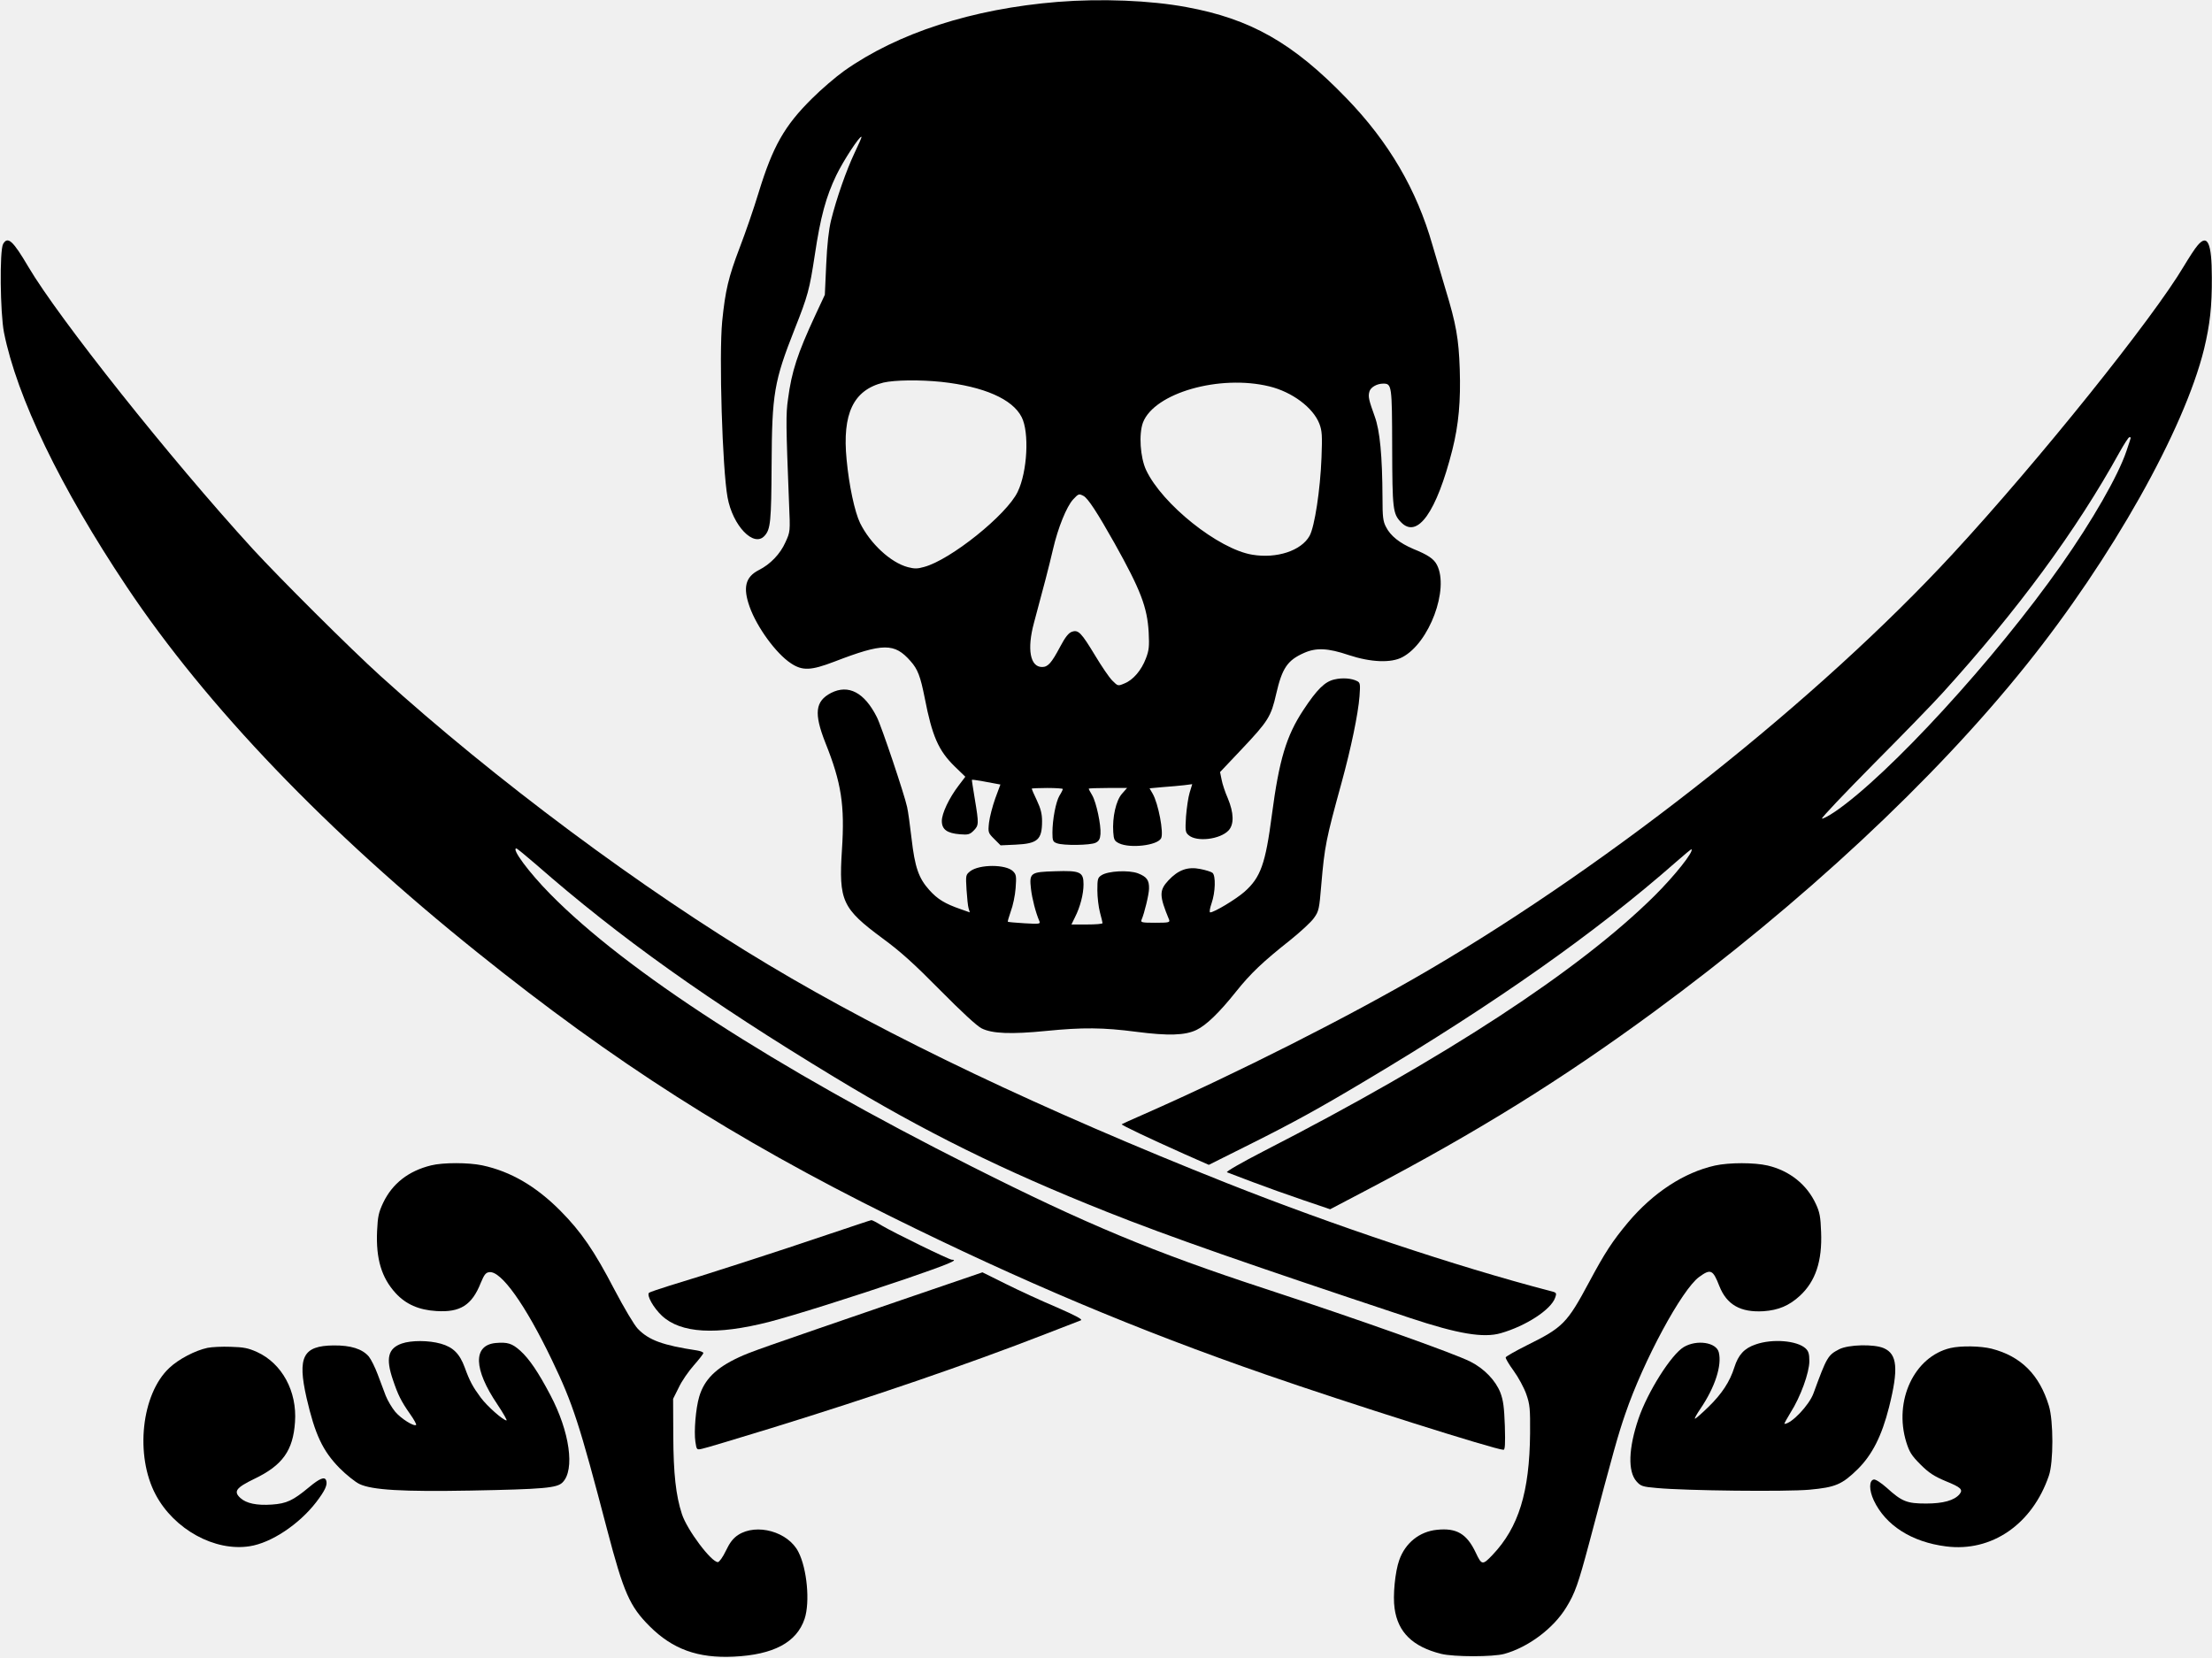
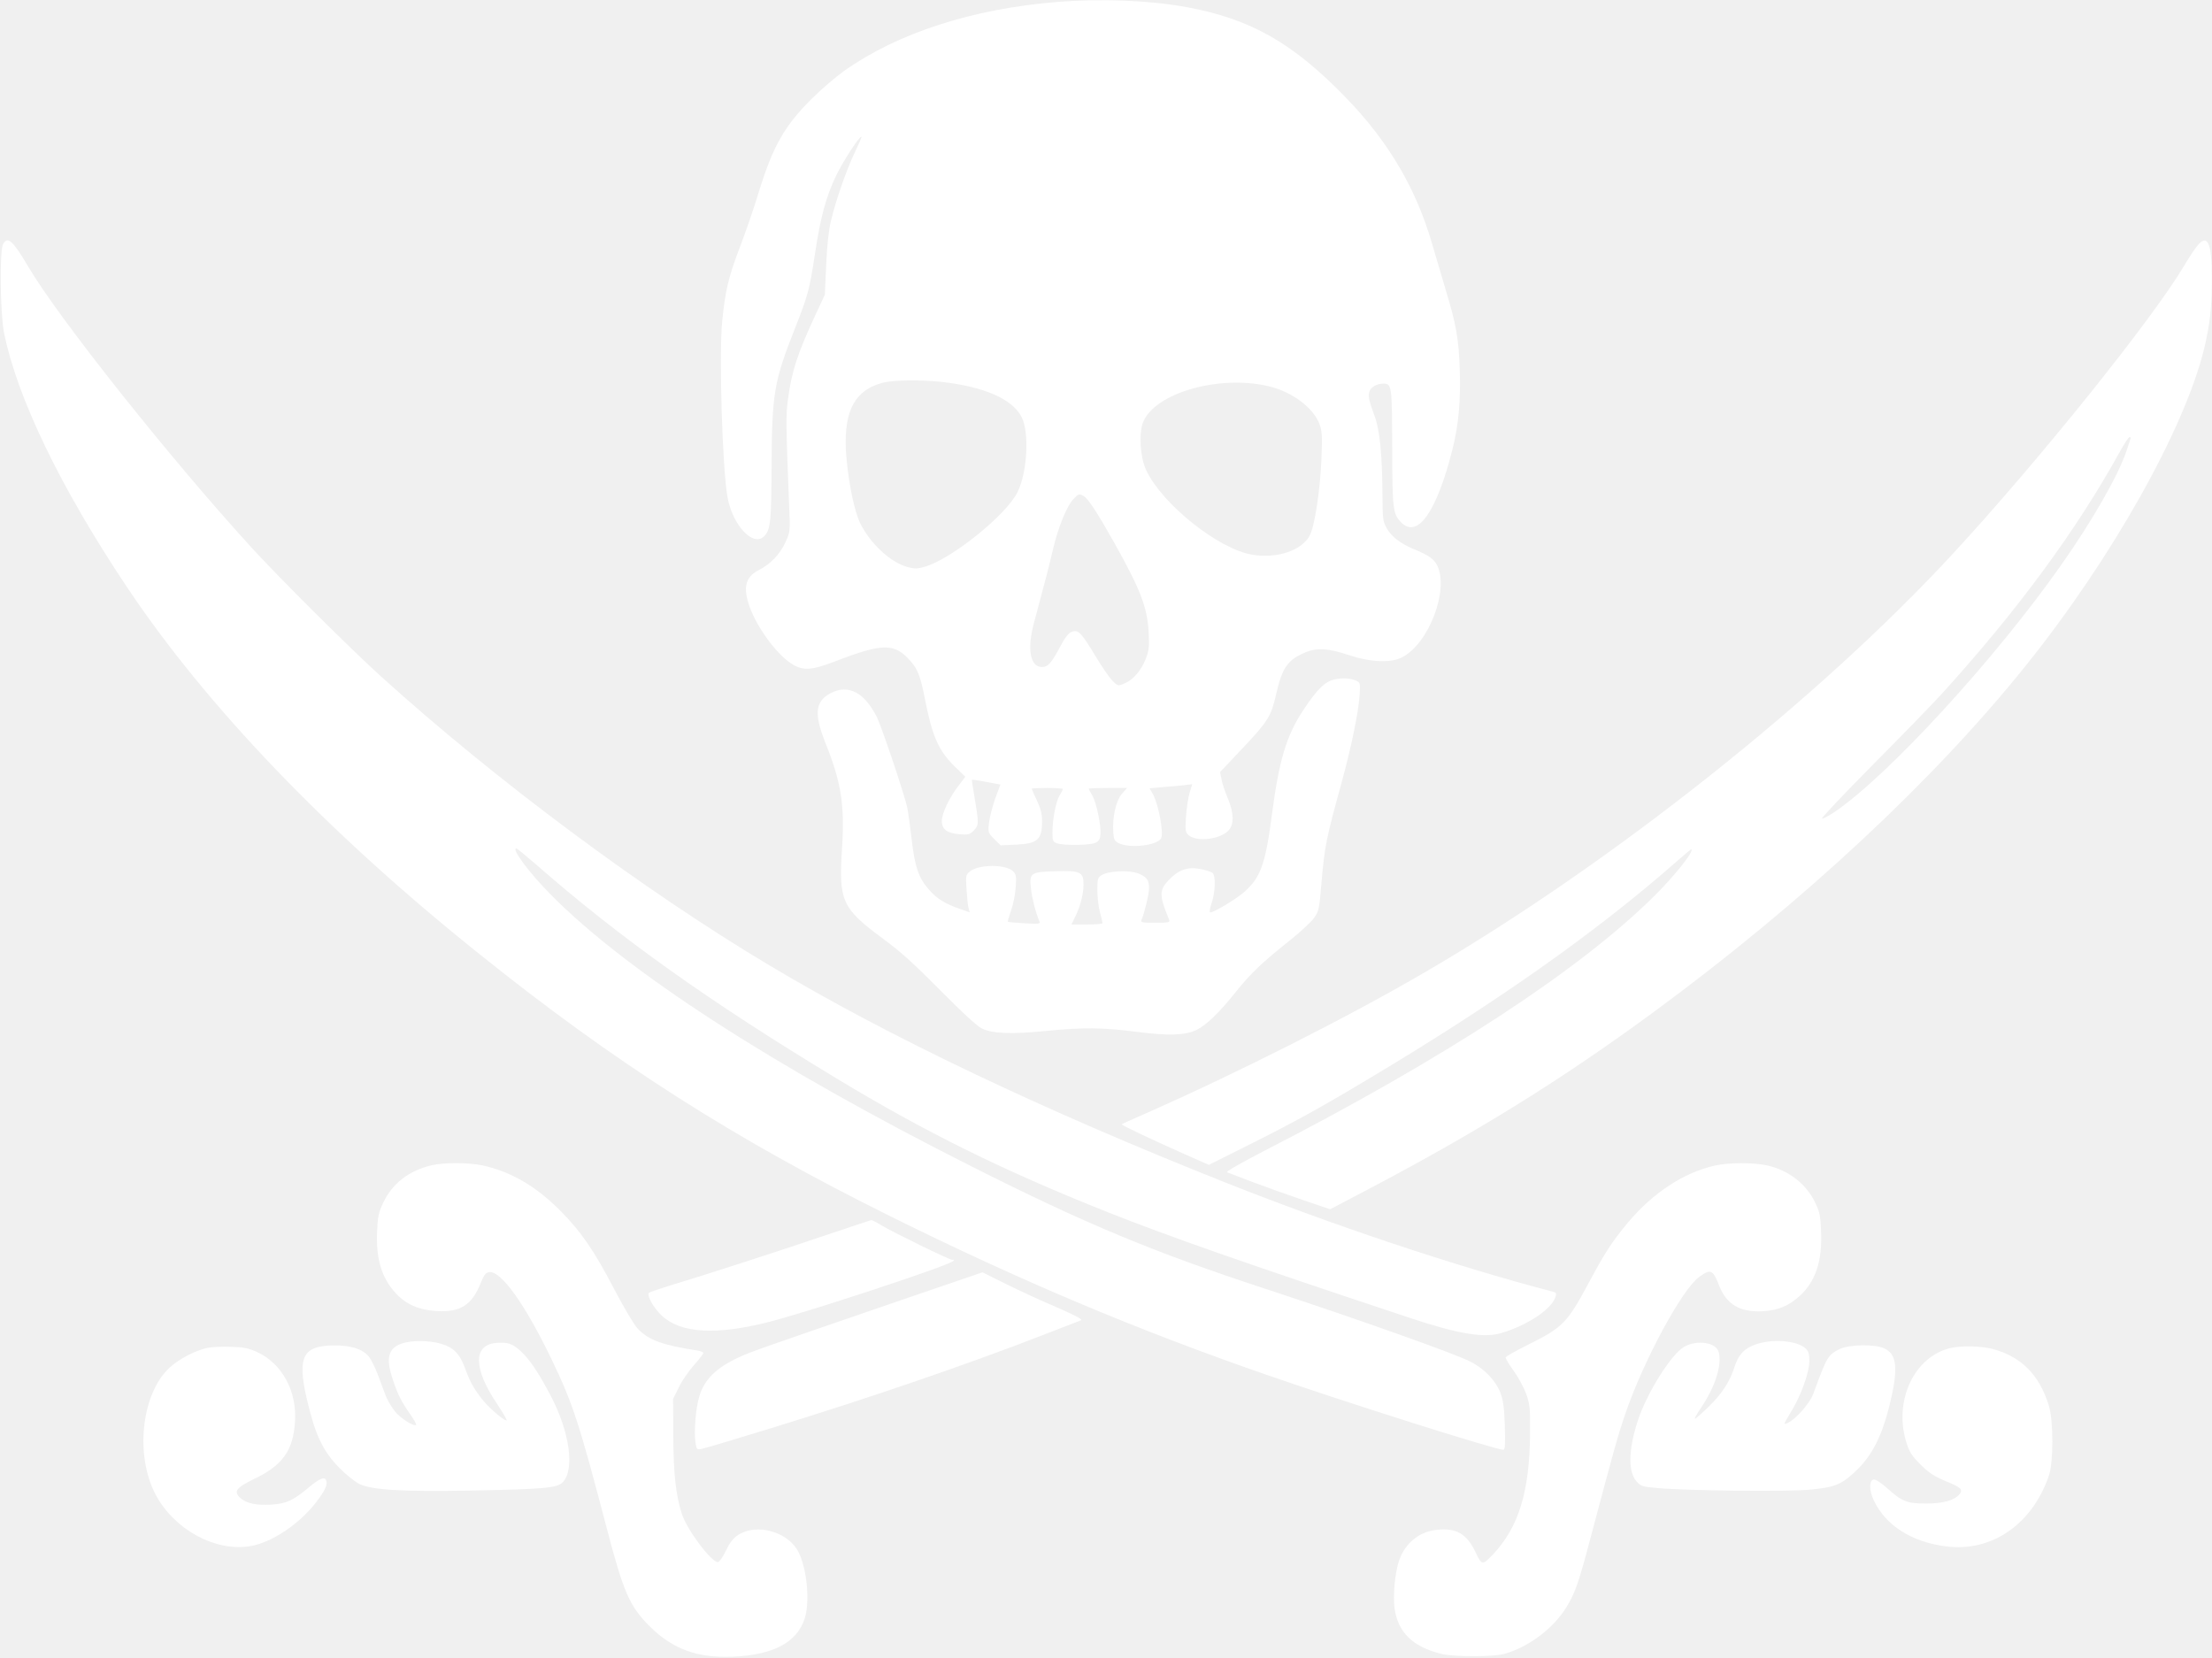
<svg xmlns="http://www.w3.org/2000/svg" version="1.0" width="1280pt" height="959pt" viewBox="0 0 1280 959" preserveAspectRatio="xMidYMid meet">
-   <g transform="translate(0,959) scale(0.1,-0.1)" fill="#000000" stroke="none">
+   <g transform="translate(0,959) scale(0.1,-0.1)" fill="white" stroke="none">
    <path d="M6120 9579 c-494 -40 -925 -180 -1235 -399 -49 -35 -133 -107 -186 -160 -160 -158 -227 -277 -309 -544 -28 -93 -78 -237 -110 -320 -65 -171 -83 -247 -101 -426 -19 -198 1 -854 31 -1018 30 -165 152 -292 214 -223 35 38 39 82 41 411 2 412 14 483 134 787 76 192 85 225 116 428 33 221 65 337 124 460 41 85 137 232 146 223 2 -2 -16 -43 -40 -93 -47 -99 -105 -264 -136 -390 -13 -53 -23 -140 -28 -255 l-8 -176 -56 -120 c-102 -220 -136 -323 -157 -483 -13 -89 -12 -149 6 -607 7 -160 7 -161 -21 -222 -30 -68 -88 -128 -154 -161 -78 -40 -93 -101 -53 -213 42 -118 153 -270 238 -326 67 -45 116 -43 252 9 283 109 348 109 441 3 42 -47 57 -88 82 -213 43 -222 80 -305 173 -396 l62 -60 -38 -50 c-56 -73 -98 -162 -98 -206 0 -49 30 -71 105 -77 47 -4 57 -1 79 21 30 31 31 38 7 182 -10 61 -18 111 -17 112 1 2 29 -2 62 -8 32 -6 69 -13 81 -15 l22 -4 -30 -81 c-16 -45 -32 -107 -36 -140 -6 -57 -5 -59 31 -95 l36 -36 88 4 c127 6 152 29 152 136 0 43 -8 73 -30 120 -17 35 -30 66 -30 68 0 2 41 4 90 4 50 0 90 -3 90 -6 0 -4 -8 -21 -19 -38 -21 -35 -41 -138 -41 -215 0 -46 3 -53 26 -61 37 -14 194 -12 224 3 19 9 26 22 28 50 4 52 -24 184 -48 225 -11 18 -20 35 -20 38 0 2 50 4 111 4 l111 0 -30 -34 c-34 -39 -56 -135 -50 -222 3 -43 7 -51 33 -64 64 -31 222 -13 244 29 16 31 -16 201 -49 258 l-18 31 76 7 c42 3 98 8 124 11 l47 6 -15 -49 c-8 -26 -17 -88 -21 -138 -5 -82 -4 -92 15 -108 46 -41 182 -25 231 27 33 35 31 102 -4 186 -16 36 -32 85 -36 108 l-9 44 122 129 c158 167 173 192 203 324 34 148 65 194 160 236 71 32 139 29 260 -12 127 -42 245 -47 310 -12 156 82 272 394 200 534 -18 35 -52 58 -136 92 -80 34 -133 76 -159 128 -17 32 -20 59 -20 166 -1 246 -15 391 -45 473 -34 95 -39 114 -31 143 6 25 43 47 80 47 50 0 51 -9 52 -369 1 -359 4 -384 51 -433 95 -99 206 59 297 418 37 147 49 284 43 468 -6 176 -21 261 -82 461 -20 66 -54 182 -76 257 -91 320 -252 596 -498 850 -308 319 -554 459 -926 527 -210 39 -493 50 -745 30z m-672 -2199 c245 -27 411 -99 464 -204 45 -88 33 -316 -23 -432 -63 -133 -390 -395 -542 -435 -38 -11 -56 -11 -94 -1 -100 27 -217 136 -276 255 -31 64 -64 217 -78 367 -26 266 39 403 213 446 66 15 209 17 336 4z m1897 -26 c132 -32 254 -123 290 -217 15 -40 17 -67 12 -195 -7 -187 -40 -401 -69 -453 -48 -86 -190 -133 -332 -109 -195 32 -521 292 -614 490 -34 73 -43 208 -18 275 66 171 443 279 731 209z m-1075 -634 c26 -14 80 -97 179 -273 151 -270 190 -371 198 -517 4 -81 2 -103 -16 -150 -26 -69 -74 -125 -124 -145 -38 -16 -38 -16 -71 17 -18 18 -62 83 -98 143 -81 134 -98 152 -135 139 -19 -6 -39 -31 -68 -86 -51 -96 -71 -118 -105 -118 -69 0 -88 103 -47 255 57 211 87 326 110 425 29 126 79 249 117 290 31 33 33 34 60 20z" />
    <path d="M18 8178 c-21 -37 -17 -399 5 -512 75 -375 326 -896 710 -1471 462 -692 1160 -1420 2031 -2118 790 -635 1483 -1077 2391 -1527 757 -375 1429 -658 2174 -916 472 -164 1326 -434 1371 -434 9 0 11 31 8 138 -4 109 -9 148 -26 193 -28 71 -94 139 -173 179 -94 48 -661 249 -1185 421 -648 212 -1044 377 -1704 710 -1142 575 -1995 1127 -2436 1575 -125 127 -226 264 -196 264 4 0 54 -41 112 -91 485 -425 1001 -792 1731 -1234 518 -314 971 -538 1574 -778 357 -142 809 -300 1751 -613 282 -94 429 -118 529 -89 146 42 290 136 314 205 10 29 9 30 -32 40 -543 142 -1246 377 -1867 623 -1065 423 -1957 847 -2652 1263 -730 436 -1586 1074 -2245 1671 -178 161 -587 569 -742 738 -477 522 -1122 1334 -1297 1631 -89 151 -119 179 -146 132z" />
    <path d="M12716 8169 c-15 -17 -49 -70 -78 -118 -179 -303 -840 -1127 -1338 -1666 -773 -837 -1961 -1781 -3035 -2410 -452 -265 -1109 -597 -1650 -835 -66 -29 -122 -54 -124 -56 -5 -4 158 -81 359 -171 l145 -64 240 120 c248 124 394 204 670 369 750 447 1330 856 1795 1265 47 41 86 74 88 72 14 -13 -98 -154 -215 -270 -434 -430 -1210 -938 -2263 -1478 -128 -66 -218 -118 -210 -121 8 -3 76 -29 150 -57 74 -28 205 -75 291 -104 l156 -53 219 115 c637 335 1120 635 1654 1027 860 632 1623 1343 2154 2006 496 618 915 1363 1030 1830 34 141 46 247 45 415 0 200 -25 254 -83 184z m-386 -1112 c0 -2 -11 -36 -25 -77 -48 -143 -198 -404 -378 -660 -382 -544 -996 -1213 -1307 -1426 -38 -26 -73 -44 -77 -41 -4 4 131 146 298 315 168 169 348 354 400 412 433 477 774 940 1024 1393 27 48 52 87 57 87 4 0 8 -1 8 -3z" />
    <path d="M7722 5658 c-55 -12 -101 -57 -180 -177 -99 -150 -140 -288 -182 -606 -37 -284 -65 -363 -159 -446 -49 -43 -175 -119 -198 -119 -6 0 -2 24 8 53 22 63 25 160 5 176 -7 6 -39 16 -70 22 -73 15 -128 -5 -185 -66 -54 -58 -53 -89 4 -227 6 -16 -1 -18 -80 -18 -79 0 -86 2 -79 18 16 36 43 148 43 180 1 49 -13 68 -64 88 -54 20 -173 14 -211 -11 -22 -14 -24 -22 -24 -88 0 -39 7 -97 15 -127 8 -30 15 -58 15 -62 0 -5 -41 -8 -90 -8 l-90 0 21 43 c29 57 49 132 49 189 0 72 -19 81 -165 76 -142 -4 -150 -9 -139 -103 6 -53 27 -137 49 -187 6 -15 -2 -16 -87 -11 -51 3 -95 7 -96 9 -2 1 6 28 17 60 12 31 25 92 28 134 5 69 4 79 -15 98 -41 41 -195 41 -248 0 -26 -21 -26 -23 -21 -107 3 -47 8 -96 12 -108 l7 -23 -54 19 c-89 31 -133 57 -181 111 -61 68 -83 131 -102 296 -9 77 -20 159 -26 184 -15 71 -149 470 -175 520 -72 143 -164 191 -265 140 -92 -48 -100 -118 -33 -288 93 -232 113 -362 96 -620 -19 -296 1 -339 236 -513 105 -77 183 -148 332 -299 125 -126 211 -206 240 -221 61 -31 172 -35 374 -15 212 21 329 20 521 -5 186 -24 283 -21 349 11 56 27 131 99 229 222 84 105 153 171 316 300 57 46 118 102 134 125 29 40 31 52 43 195 19 221 27 261 117 588 55 201 96 397 104 501 5 69 4 78 -13 87 -32 17 -86 21 -132 10z" />
    <path d="M2495 2846 c-131 -32 -224 -105 -277 -215 -27 -57 -32 -80 -36 -166 -7 -160 26 -270 108 -359 59 -64 134 -97 235 -103 138 -9 206 34 257 163 20 48 29 60 50 62 68 8 208 -188 362 -509 122 -254 159 -369 320 -984 95 -362 130 -441 245 -556 133 -133 279 -186 487 -176 230 11 364 82 410 219 32 97 14 290 -36 387 -59 117 -242 168 -349 98 -29 -19 -48 -44 -71 -92 -17 -36 -38 -65 -46 -65 -38 0 -178 186 -208 278 -35 107 -49 233 -50 452 l-1 215 33 66 c17 37 57 94 87 128 30 34 55 66 55 71 0 5 -17 12 -37 15 -198 30 -278 59 -342 125 -21 22 -78 118 -136 228 -116 223 -192 334 -312 455 -141 142 -288 228 -452 263 -80 17 -228 17 -296 0z" />
    <path d="M9924 2845 c-179 -40 -357 -156 -503 -329 -91 -109 -134 -175 -225 -345 -128 -239 -152 -263 -360 -366 -66 -33 -122 -65 -123 -70 -2 -6 19 -41 46 -78 27 -37 60 -98 73 -135 21 -60 23 -84 22 -227 -3 -339 -66 -544 -217 -703 -58 -61 -63 -60 -97 12 -52 110 -111 145 -225 133 -101 -10 -183 -76 -218 -175 -24 -66 -38 -207 -27 -280 19 -138 105 -222 270 -263 74 -18 300 -18 365 0 140 39 285 148 359 270 50 81 69 136 131 368 145 548 169 632 210 751 105 308 328 720 427 792 67 49 80 43 117 -52 43 -109 123 -154 256 -146 86 6 148 32 210 89 91 84 130 201 123 370 -3 86 -8 114 -30 161 -52 113 -152 193 -279 223 -78 18 -222 18 -305 0z" />
    <path d="M4785 2444 c-267 -91 -729 -240 -910 -294 -60 -19 -114 -37 -119 -41 -16 -14 25 -87 74 -133 109 -102 314 -114 620 -36 139 36 486 145 788 248 250 86 313 112 270 112 -16 0 -335 156 -406 198 -29 18 -56 32 -60 31 -4 0 -119 -39 -257 -85z" />
    <path d="M5220 2068 c-824 -283 -874 -300 -945 -333 -132 -61 -200 -129 -229 -228 -20 -67 -31 -201 -22 -261 7 -47 8 -47 39 -40 18 3 199 58 402 120 586 181 1133 368 1585 544 102 40 193 75 204 79 13 5 -24 25 -140 76 -88 37 -220 98 -294 135 l-135 67 -465 -159z" />
    <path d="M2325 1815 c-80 -28 -94 -86 -51 -211 29 -86 47 -123 99 -197 22 -31 38 -60 35 -63 -12 -11 -87 36 -121 76 -19 23 -44 65 -55 93 -11 29 -32 85 -47 125 -15 40 -38 86 -51 102 -38 44 -104 65 -204 64 -177 -2 -210 -66 -156 -304 49 -212 93 -306 191 -406 39 -39 90 -80 115 -92 73 -35 252 -45 640 -38 428 8 503 15 535 47 73 72 42 294 -71 507 -69 131 -121 208 -173 255 -48 43 -74 51 -143 45 -132 -13 -128 -151 10 -355 34 -51 58 -93 53 -93 -19 0 -112 82 -149 132 -46 62 -64 95 -93 175 -29 79 -67 117 -138 137 -70 20 -172 20 -226 1z" />
    <path d="M10160 1810 c-66 -22 -101 -60 -124 -133 -26 -83 -73 -154 -149 -228 -39 -38 -74 -69 -79 -69 -4 0 10 26 32 58 84 124 125 250 106 326 -14 58 -127 75 -202 31 -73 -43 -210 -260 -263 -416 -58 -171 -62 -305 -11 -362 24 -27 34 -31 116 -38 168 -16 751 -22 884 -10 152 14 189 30 281 120 83 83 138 191 180 357 56 223 48 308 -30 342 -57 25 -205 21 -258 -6 -66 -34 -72 -45 -149 -255 -25 -69 -128 -177 -168 -177 -3 0 13 29 35 65 58 91 109 232 109 298 0 43 -5 58 -22 74 -49 45 -191 57 -288 23z" />
    <path d="M1201 1790 c-71 -15 -167 -65 -221 -116 -162 -151 -200 -507 -79 -734 107 -201 342 -330 544 -298 124 19 285 126 384 254 52 68 68 102 58 128 -9 22 -38 10 -98 -40 -94 -78 -130 -95 -216 -101 -88 -6 -148 7 -182 38 -41 38 -26 59 81 111 163 78 224 164 235 328 13 178 -75 340 -220 406 -51 23 -78 28 -152 30 -49 2 -110 -1 -134 -6z" />
    <path d="M11287 1789 c-210 -49 -330 -305 -256 -545 18 -57 30 -77 82 -129 49 -49 79 -68 145 -96 89 -36 103 -49 81 -76 -30 -36 -95 -54 -193 -54 -111 0 -140 11 -228 91 -34 30 -65 50 -75 48 -28 -5 -28 -61 0 -121 68 -144 219 -241 418 -266 264 -34 499 128 595 409 27 77 27 318 0 405 -55 180 -161 286 -331 330 -64 16 -177 18 -238 4z" />
  </g>
</svg>
